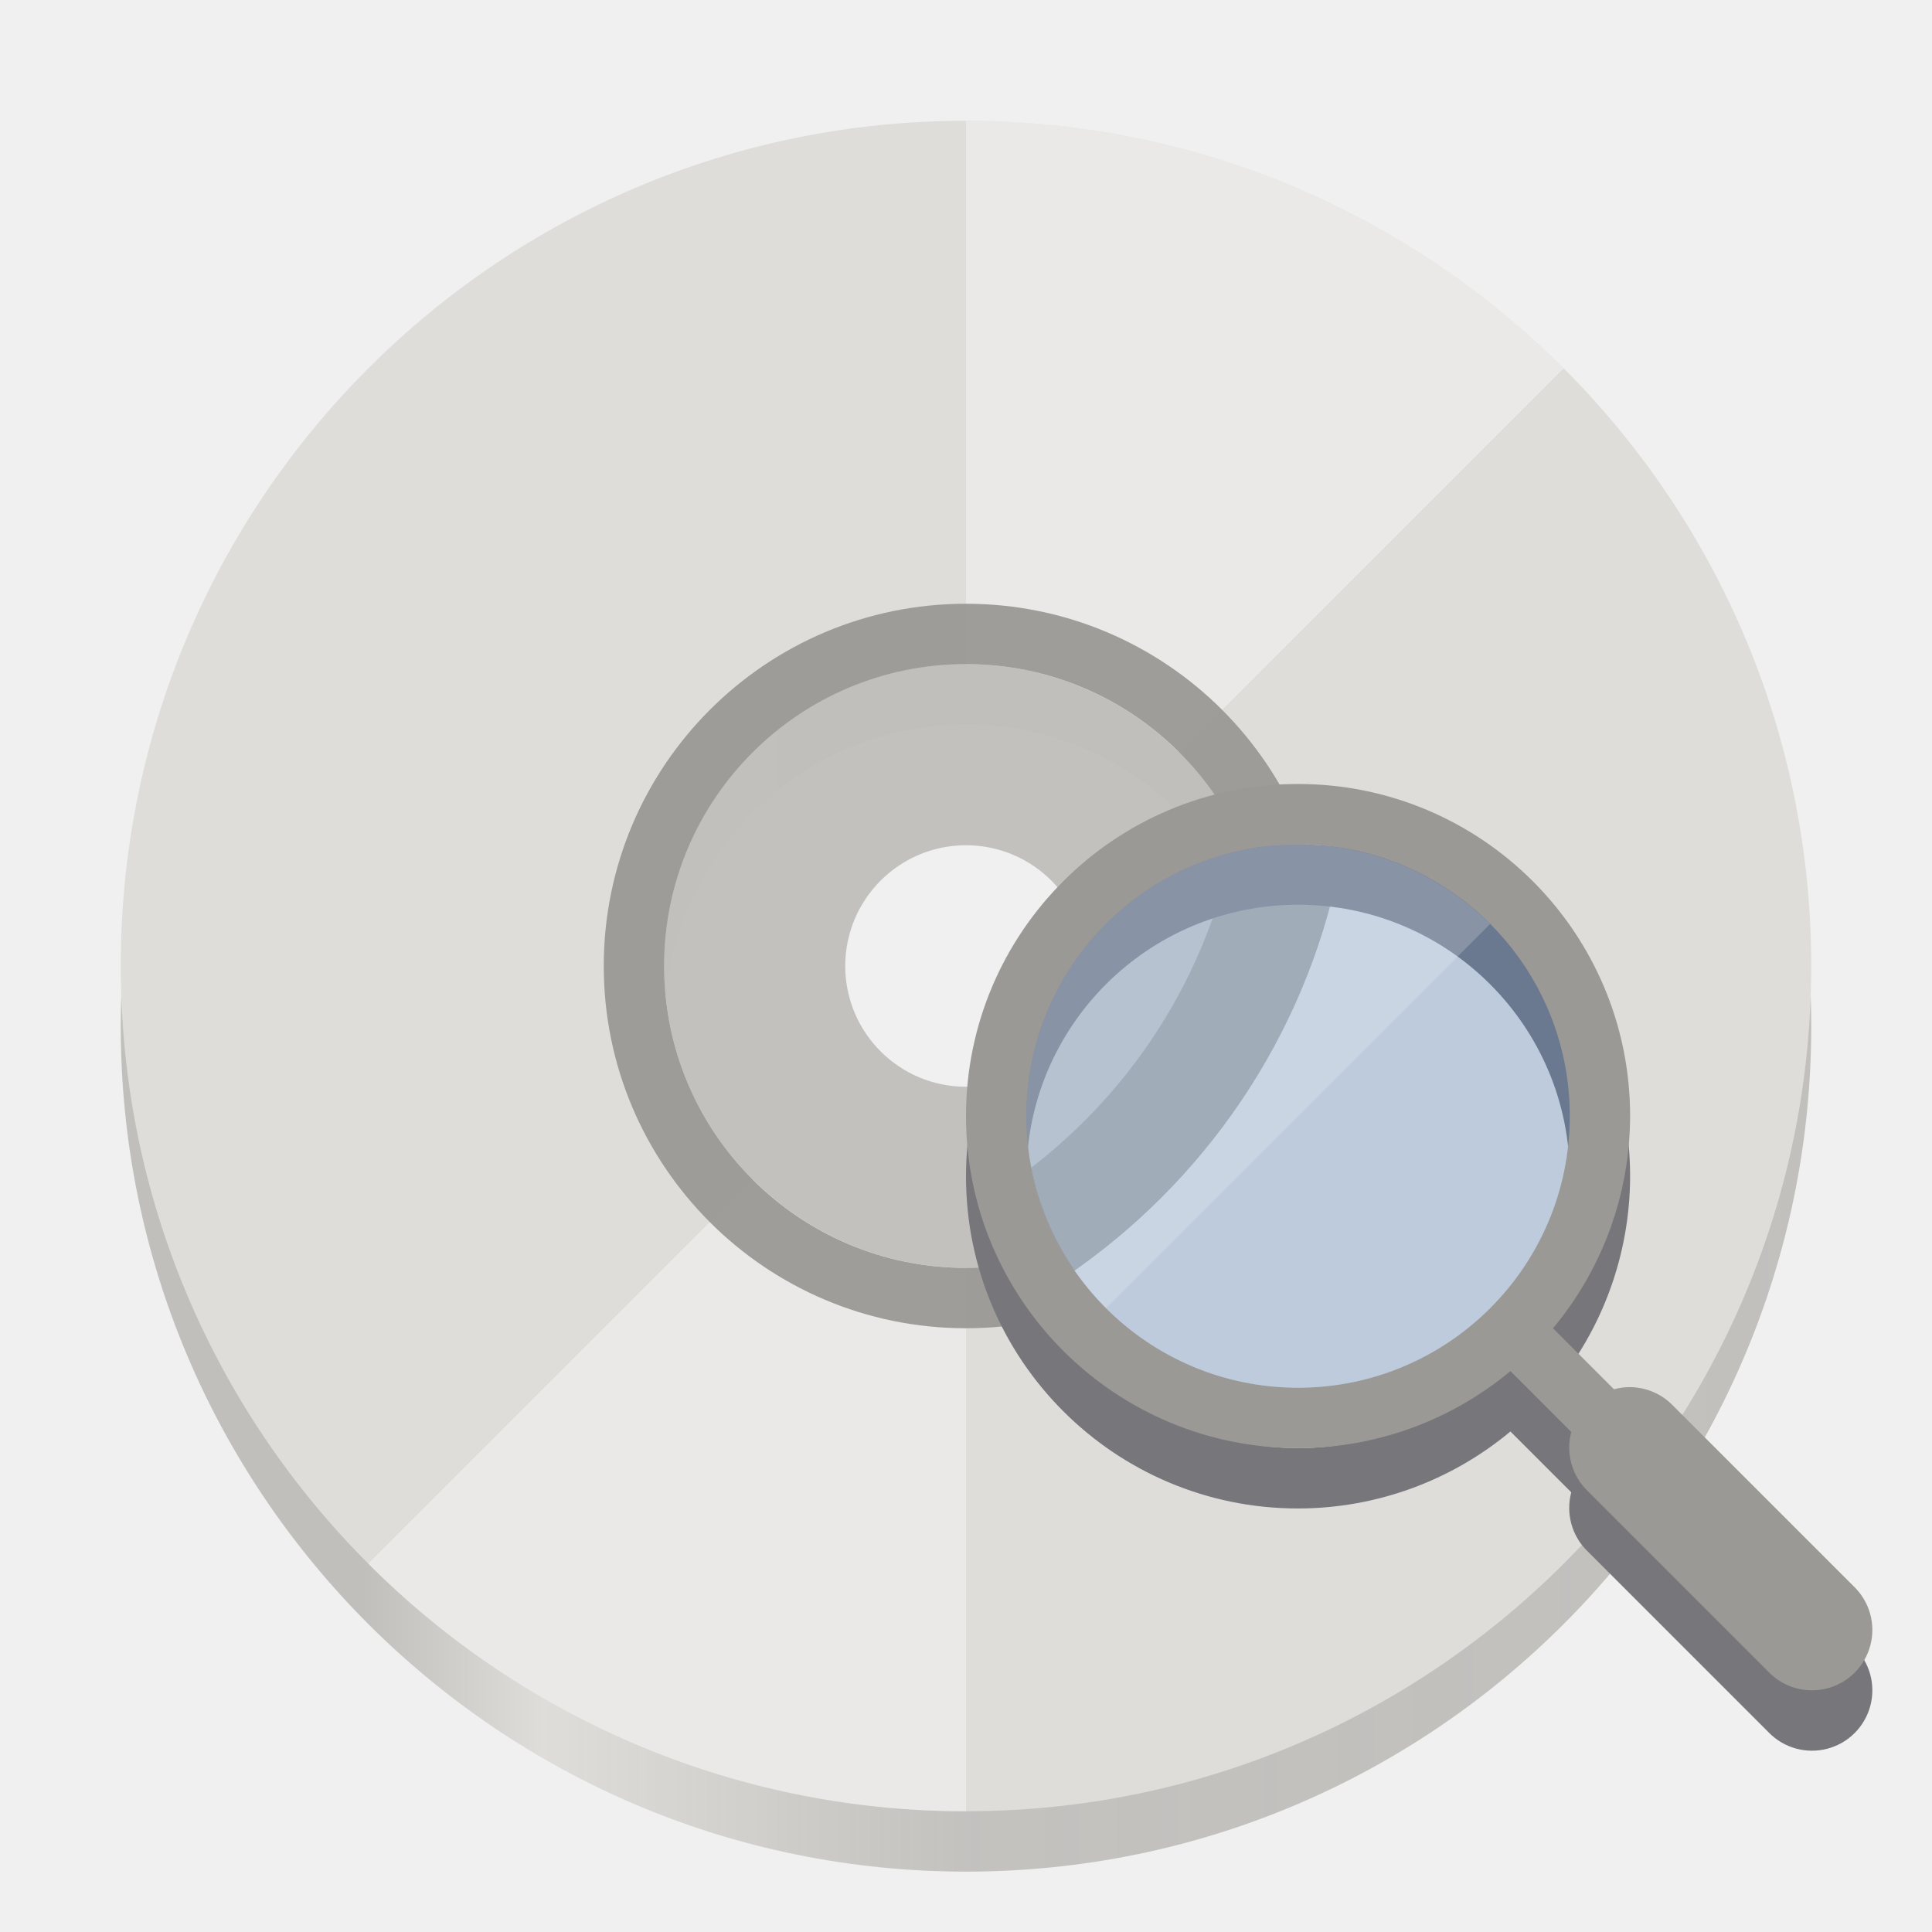
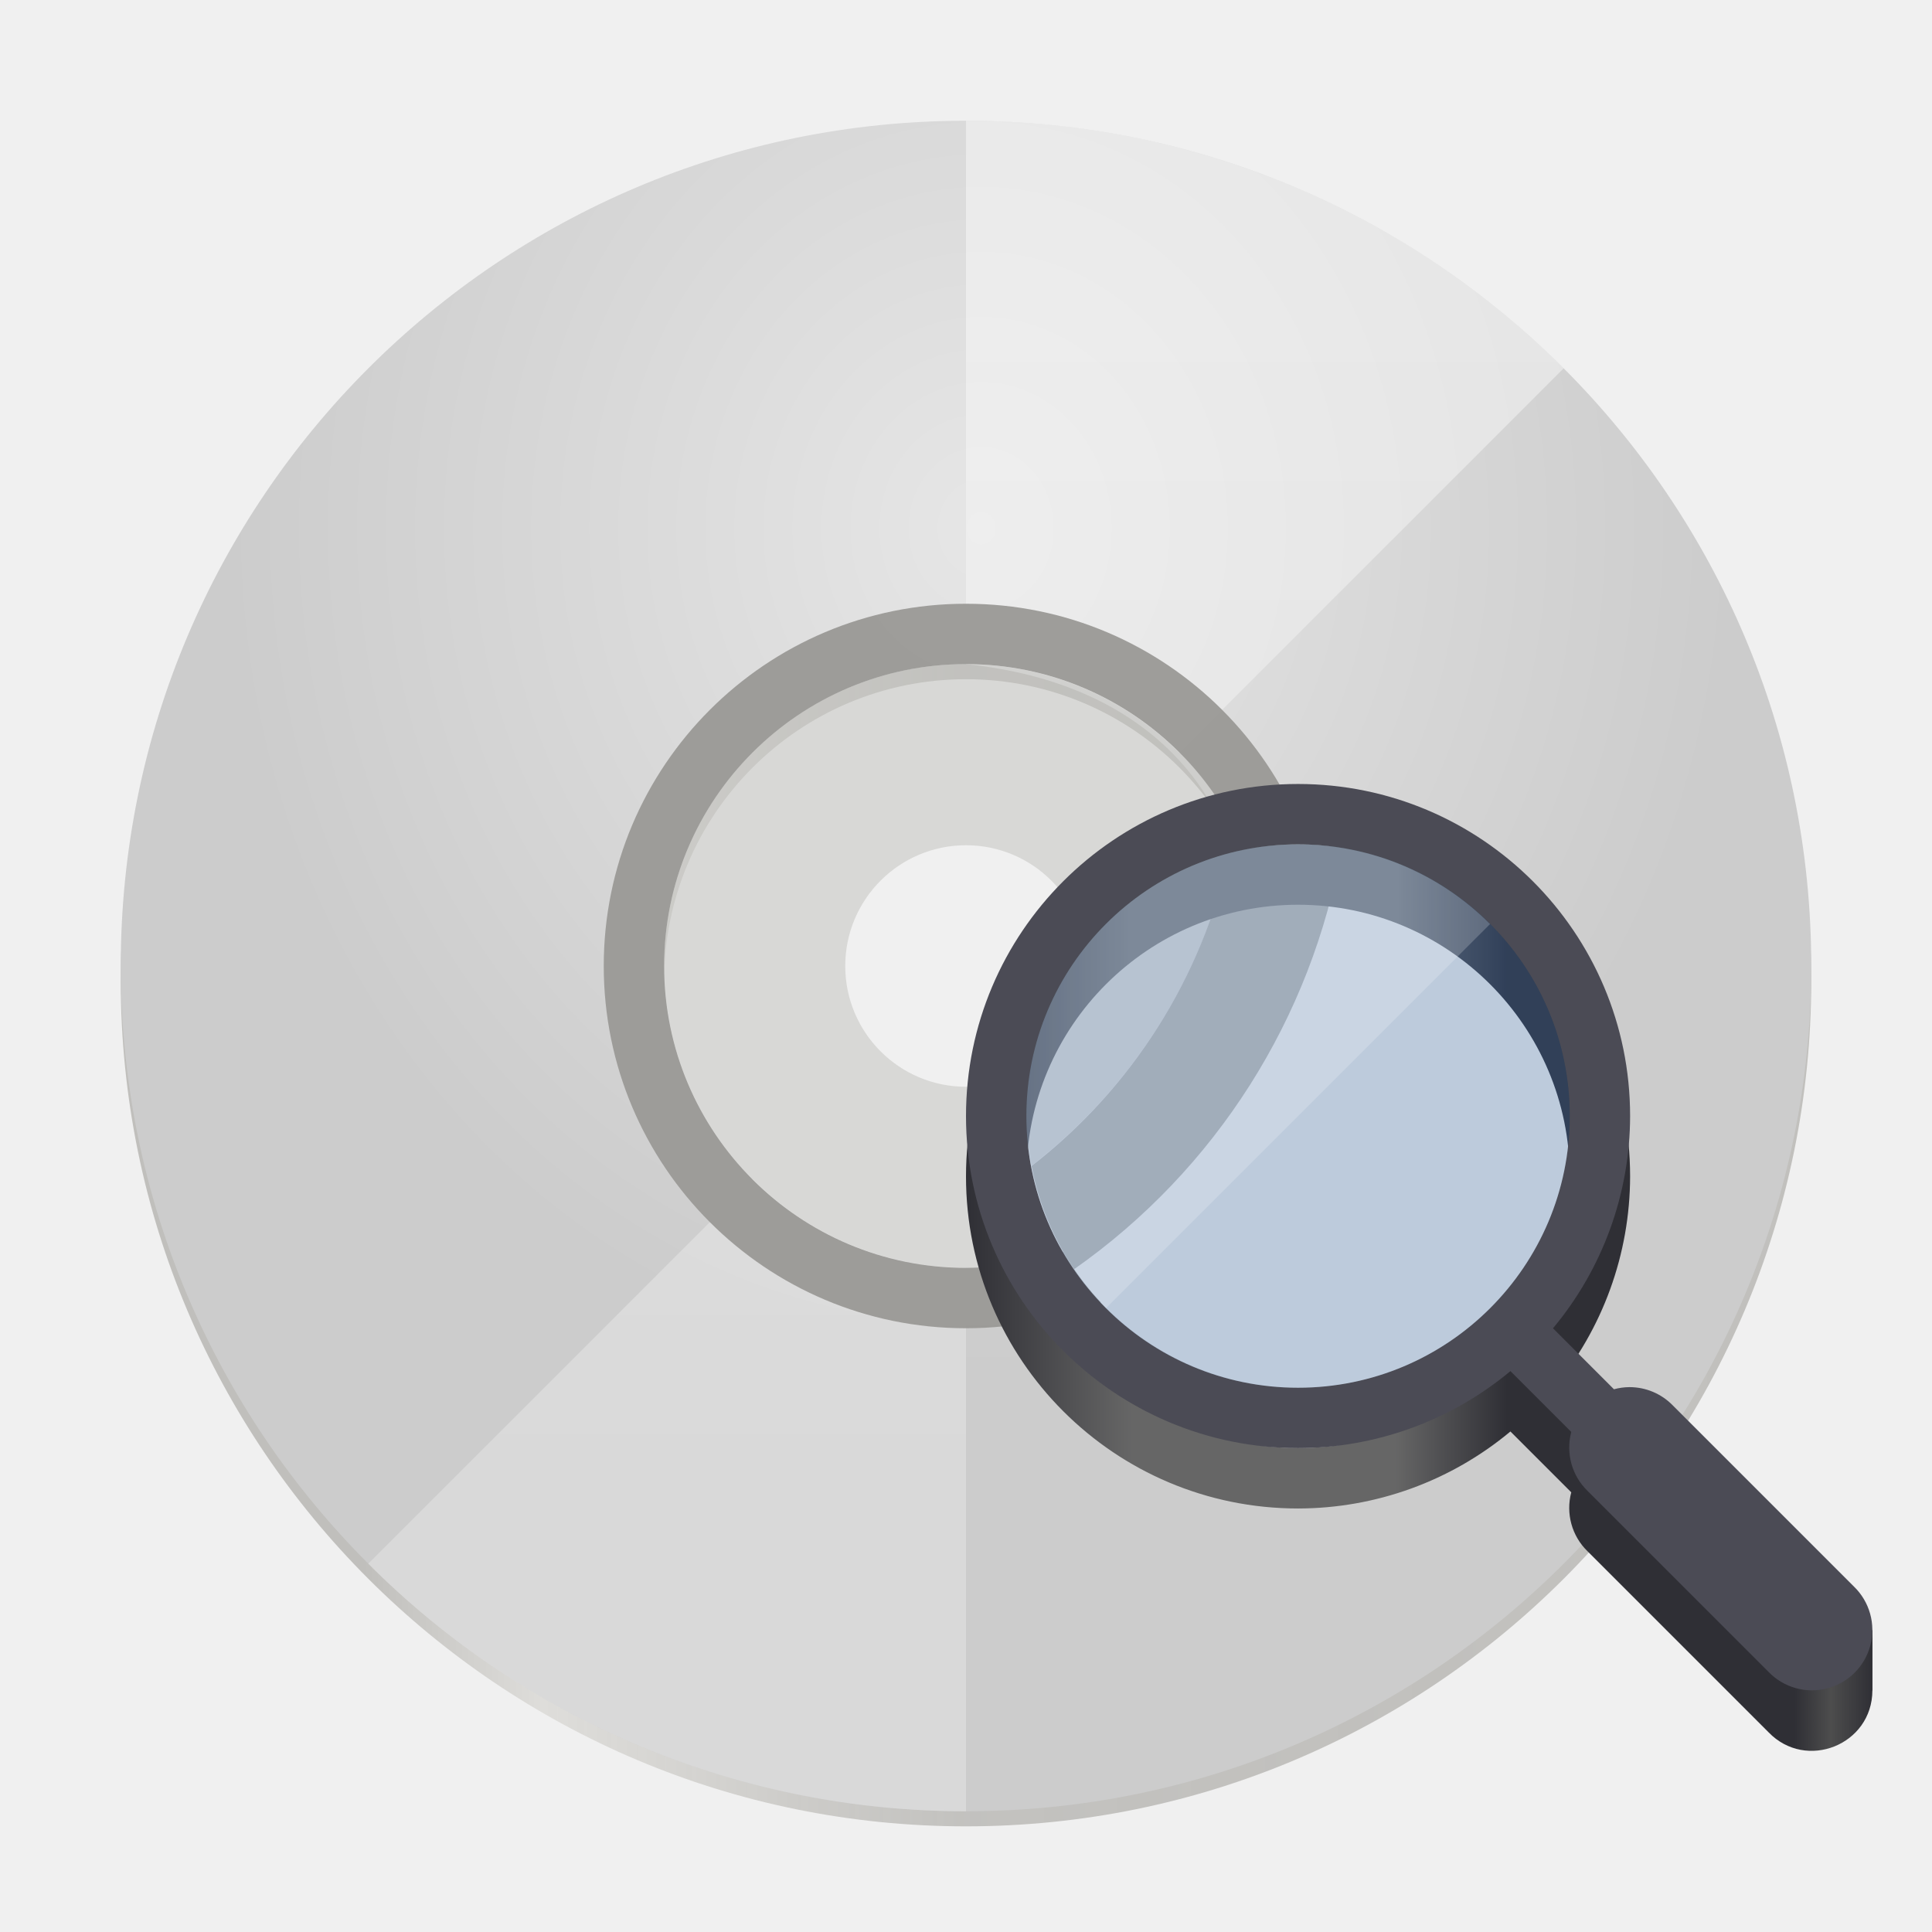
<svg xmlns="http://www.w3.org/2000/svg" version="1.1" viewBox="0 0 128 128">
  <defs>
-     <linearGradient id="a" x1="8" x2="120" y1="68" y2="68" gradientUnits="userSpaceOnUse">
+     <linearGradient id="b" x1="8" x2="120" y1="68" y2="68" gradientTransform="translate(0,-3)" gradientUnits="userSpaceOnUse">
      <stop stop-color="#c0bfbc" offset="0" />
      <stop stop-color="#c0bfbc" offset=".143" />
      <stop stop-color="#deddda" offset=".25" />
      <stop stop-color="#c0bfbc" stop-opacity=".939" offset=".5" />
      <stop stop-color="#c0bfbc" stop-opacity=".984" offset="1" />
    </linearGradient>
-     <clipPath id="b">
-       <circle cx="86" cy="78" r="10" fill="#ffc993" />
-     </clipPath>
+     <radialGradient id="radialGradient972" cx="65" cy="35" r="56" gradientTransform="matrix(.89286 0 0 1 6.9643 0)" gradientUnits="userSpaceOnUse">
+       <stop stop-color="#e6e6e6" offset="0" />
+       <stop stop-color="#ccc" offset="1" />
+     </radialGradient>
+     <linearGradient id="linearGradient1231" x1="65" x2="65" y1="25" y2="100" gradientTransform="translate(0,-3)" gradientUnits="userSpaceOnUse">
+       <stop stop-color="#f9f9f9" offset="0" />
+       <stop stop-color="#e6e6e6" offset="1" />
+     </linearGradient>
+     <linearGradient id="linearGradient2132" x1="64" x2="124.06" y1="85.971" y2="85.971" gradientUnits="userSpaceOnUse">
+       <stop stop-color="#2f2f35" offset="0" />
+       <stop stop-color="#666" offset=".183" />
+       <stop stop-color="#666" offset=".474" />
+       <stop stop-color="#2f2f35" offset=".597" />
+       <stop stop-color="#2f2f35" offset=".914" />
+       <stop stop-color="#4d4d4d" offset=".954" />
+       <stop stop-color="#2f2f35" offset="1" />
+     </linearGradient>
  </defs>
  <g stroke-width="4">
-     <path d="m64 12c-30.928 0-56 25.072-56 56s25.072 56 56 56 56-25.072 56-56-25.072-56-56-56zm0 36a20 20 0 0 1 20 20 20 20 0 0 1 -20 20 20 20 0 0 1 -20 -20 20 20 0 0 1 20 -20z" fill="url(#a)" />
-     <path d="m64 8c-30.928 0-56 25.072-56 56s25.072 56 56 56 56-25.072 56-56-25.072-56-56-56zm0 36a20 20 0 0 1 20 20 20 20 0 0 1 -20 20 20 20 0 0 1 -20 -20 20 20 0 0 1 20 -20z" fill="#deddda" />
-     <path d="m64 44a20 20 0 0 0 -20 20 20 20 0 0 0 20 20 20 20 0 0 0 20 -20 20 20 0 0 0 -20 -20zm0 12a8 8 0 0 1 8 8 8 8 0 0 1 -8 8 8 8 0 0 1 -8 -8 8 8 0 0 1 8 -8z" fill="#c0bfbc" fill-opacity=".947" />
-     <path d="m64 8v36a20 20 0 0 1 14.132 5.868l25.468-25.468a55.832 55.832 0 0 0 -39.6 -16.4zm-14.132 70.132-25.468 25.468a55.832 55.832 0 0 0 39.6 16.4v-36a20 20 0 0 1 -14.132 -5.868z" fill="#f6f5f4" opacity=".5" />
-     <path d="m64 40a24 24 0 0 0 -24 24 24 24 0 0 0 24 24 24 24 0 0 0 24 -24 24 24 0 0 0 -24 -24zm0 4a20 20 0 0 1 20 20 20 20 0 0 1 -20 20 20 20 0 0 1 -20 -20 20 20 0 0 1 20 -20z" fill="#9a9996" fill-opacity=".947" />
+     <path d="m64 9c-30.928 0-56 25.072-56 56s25.072 56 56 56 56-25.072 56-56-25.072-56-56-56zm0 36a20 20 0 0 1 20 20 20 20 0 0 1-20 20 20 20 0 0 1-20-20 20 20 0 0 1 20-20z" fill="url(#b)" />
+     <path d="m64 8c-30.928 0-56 25.072-56 56s25.072 56 56 56 56-25.072 56-56-25.072-56-56-56zm0 36c28.512 2.946 21.051 39.36 0 40-11.046 0-20-8.954-20-20s8.954-20 20-20z" fill="url(#radialGradient972)" />
+     <path d="m64 44a20 20 0 0 0-20 20 20 20 0 0 0 20 20 20 20 0 0 0 20-20 20 20 0 0 0-20-20zm0 12a8 8 0 0 1 8 8 8 8 0 0 1-8 8 8 8 0 0 1-8-8 8 8 0 0 1 8-8z" fill="#c0bfbc" fill-opacity=".496" />
+     <path d="m64 8v36a20 20 0 0 1 14.132 5.868l25.468-25.468a55.832 55.832 0 0 0-39.6-16.4zm-14.132 70.132-25.468 25.468a55.832 55.832 0 0 0 39.6 16.4v-36a20 20 0 0 1-14.132-5.868z" fill="url(#linearGradient1231)" opacity=".5" />
+     <path d="m64 40a24 24 0 0 0-24 24 24 24 0 0 0 24 24 24 24 0 0 0 24-24 24 24 0 0 0-24-24zm0 4a20 20 0 0 1 20 20 20 20 0 0 1-20 20 20 20 0 0 1-20-20 20 20 0 0 1 20-20z" fill="#9a9996" fill-opacity=".947" />
  </g>
-   <g transform="matrix(1.8,0,0,1.8,-68.8,-66.4)" clip-path="url(#b)" stroke-width="4">
-     <path d="m64 12c-30.928 0-56 25.072-56 56s25.072 56 56 56 56-25.072 56-56-25.072-56-56-56zm0 36a20 20 0 0 1 20 20 20 20 0 0 1 -20 20 20 20 0 0 1 -20 -20 20 20 0 0 1 20 -20z" fill="url(#a)" />
-     <path d="m64 8c-30.928 0-56 25.072-56 56s25.072 56 56 56 56-25.072 56-56-25.072-56-56-56zm0 36a20 20 0 0 1 20 20 20 20 0 0 1 -20 20 20 20 0 0 1 -20 -20 20 20 0 0 1 20 -20z" fill="#deddda" />
-     <path d="m64 44a20 20 0 0 0 -20 20 20 20 0 0 0 20 20 20 20 0 0 0 20 -20 20 20 0 0 0 -20 -20zm0 12a8 8 0 0 1 8 8 8 8 0 0 1 -8 8 8 8 0 0 1 -8 -8 8 8 0 0 1 8 -8z" fill="#c0bfbc" fill-opacity=".947" />
-     <path d="m64 8v36a20 20 0 0 1 14.132 5.868l25.468-25.468a55.832 55.832 0 0 0 -39.6 -16.4zm-14.132 70.132-25.468 25.468a55.832 55.832 0 0 0 39.6 16.4v-36a20 20 0 0 1 -14.132 -5.868z" fill="#f6f5f4" opacity=".5" />
-     <path d="m64 40a24 24 0 0 0 -24 24 24 24 0 0 0 24 24 24 24 0 0 0 24 -24 24 24 0 0 0 -24 -24zm0 4a20 20 0 0 1 20 20 20 20 0 0 1 -20 20 20 20 0 0 1 -20 -20 20 20 0 0 1 20 -20z" fill="#9a9996" fill-opacity=".947" />
+   <g stroke-width="7.2">
+     <path d="m86 55.941a18 18 0 0 0-4.471 0.598 36 36 0 0 1-13.182 20.719 18 18 0 0 0 17.652 14.684 18 18 0 0 0 18-18 18 18 0 0 0-18-18z" fill="#deddda" />
+     <path d="m81.461 56.555a18 18 0 0 0-13.461 17.387 18 18 0 0 0 0.342 3.289 36 36 0 0 0 13.119-20.676z" fill="#c0bfbc" fill-opacity=".949" />
+     <path d="m86 55.941a18 18 0 0 0-4.553 0.615 36 36 0 0 1-13.102 20.695 18 18 0 0 0 2.822 6.834 43.2 43.2 0 0 0 17.725-27.906 18 18 0 0 0-2.893-0.238z" fill="#9e9d9a" />
  </g>
-   <path d="m86 55.941a22 22 0 0 0 -22 22 22 22 0 0 0 22 22 22 22 0 0 0 14.07 -5.102l4.031 4.031a4 4 0 0 0 1.07 3.898l12 12a4 4 0 1 0 5.656 -5.656l-12-12a4 4 0 0 0 -2.867 -1.211 4 4 0 0 0 -1.031 0.141l-4.039-4.039a22 22 0 0 0 5.109 -14.062 22 22 0 0 0 -22 -22zm0 4a18 18 0 0 1 18 18 18 18 0 0 1 -18 18 18 18 0 0 1 -18 -18 18 18 0 0 1 18 -18z" fill="#77767b" />
-   <path d="m86 51.941a22 22 0 0 0 -22 22 22 22 0 0 0 22 22 22 22 0 0 0 14.07 -5.102l4.031 4.031a4 4 0 0 0 1.07 3.898l12 12a4 4 0 1 0 5.656 -5.656l-12-12a4 4 0 0 0 -2.867 -1.211 4 4 0 0 0 -1.031 0.141l-4.039-4.039a22 22 0 0 0 5.109 -14.062 22 22 0 0 0 -22 -22zm0 4a18 18 0 0 1 18 18 18 18 0 0 1 -18 18 18 18 0 0 1 -18 -18 18 18 0 0 1 18 -18z" fill="#9a9996" />
-   <path d="m86 55.941a18 18 0 0 0 -18 18 18 18 0 0 0 18 18 18 18 0 0 0 18 -18 18 18 0 0 0 -18 -18z" fill="#3584e4" opacity=".2" />
-   <path d="m86 55.941a18 18 0 0 0 -18 18 18 18 0 0 0 5.281 12.719l25.438-25.438a18 18 0 0 0 -12.719 -5.281z" fill="#fff" opacity=".2" />
+   <path d="m86 55.941c-12.15 0-22 9.85-22 22s9.85 22 22 22c5.142-0.004 10.121-1.809 14.07-5.102l4.031 4.031c-0.374 1.397 0.035 2.888 1.07 3.898l12 12c2.495 2.586 6.87 0.826 6.879-2.768h6e-3v-4.002h-1.057v1.361c-0.054-0.085-0.111-0.168-0.172-0.248l-12-12c-0.753-0.774-1.787-1.211-2.867-1.211-0.348 0.002-0.695 0.049-1.031 0.141l-4.039-4.039c3.294-3.947 5.101-8.922 5.109-14.062 0-12.15-9.85-22-22-22zm0 4c9.941 0 18 8.059 18 18s-8.059 18-18 18-18-8.059-18-18 8.059-18 18-18z" fill="url(#linearGradient2132)" />
+   <path d="m86 51.941a22 22 0 0 0-22 22 22 22 0 0 0 22 22 22 22 0 0 0 14.07-5.102l4.031 4.031a4 4 0 0 0 1.07 3.898l12 12a4 4 0 1 0 5.656-5.656l-12-12a4 4 0 0 0-2.867-1.211 4 4 0 0 0-1.031 0.141l-4.039-4.039a22 22 0 0 0 5.109-14.062 22 22 0 0 0-22-22zm0 4a18 18 0 0 1 18 18 18 18 0 0 1-18 18 18 18 0 0 1-18-18 18 18 0 0 1 18-18z" fill="#4b4b55" />
+   <path d="m86 55.941a18 18 0 0 0-18 18 18 18 0 0 0 18 18 18 18 0 0 0 18-18 18 18 0 0 0-18-18z" fill="#3584e4" opacity=".2" />
+   <path d="m86 55.941a18 18 0 0 0-18 18 18 18 0 0 0 5.281 12.719l25.438-25.438a18 18 0 0 0-12.719-5.281z" fill="#fff" opacity=".2" />
</svg>
